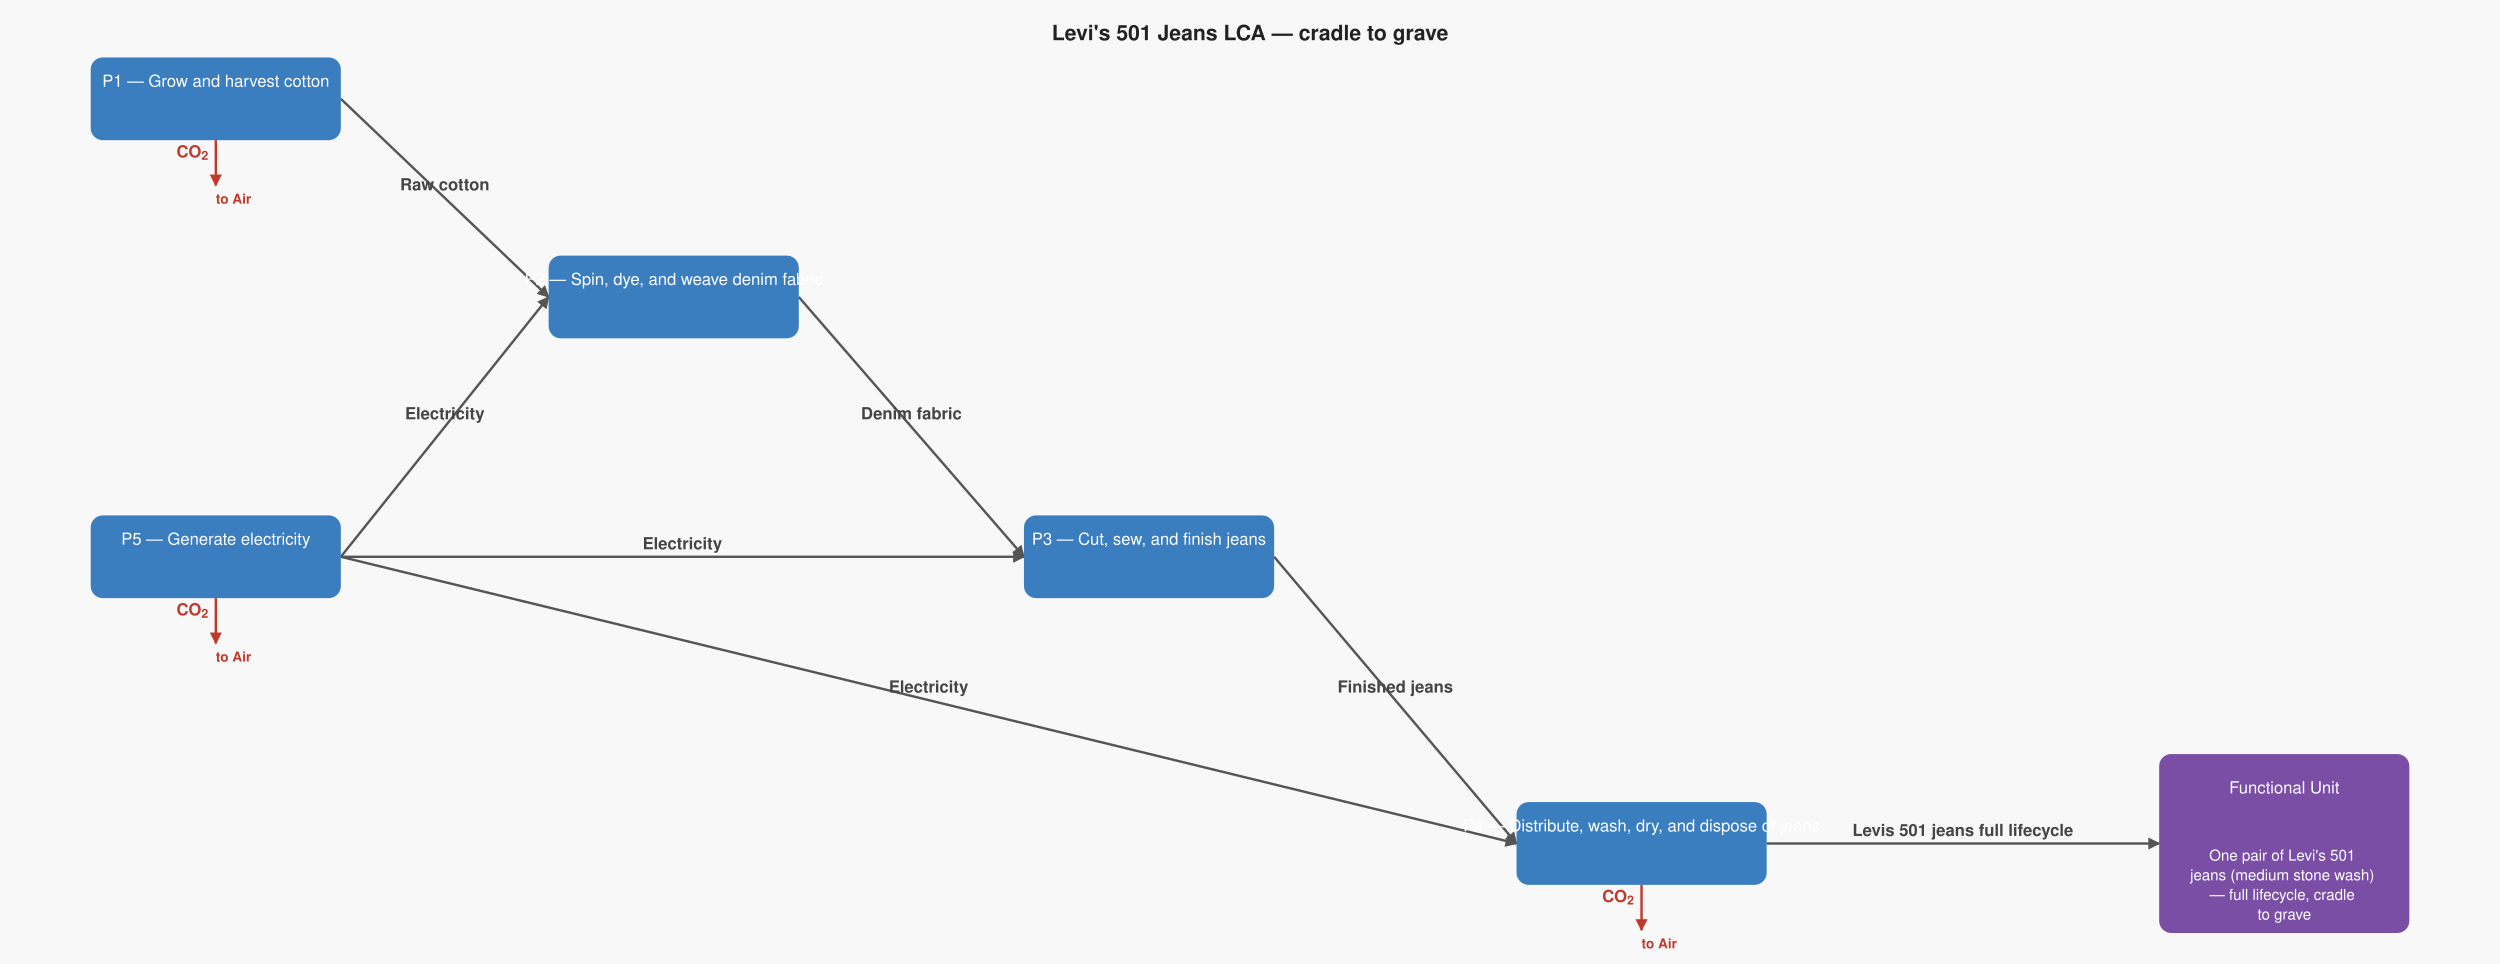
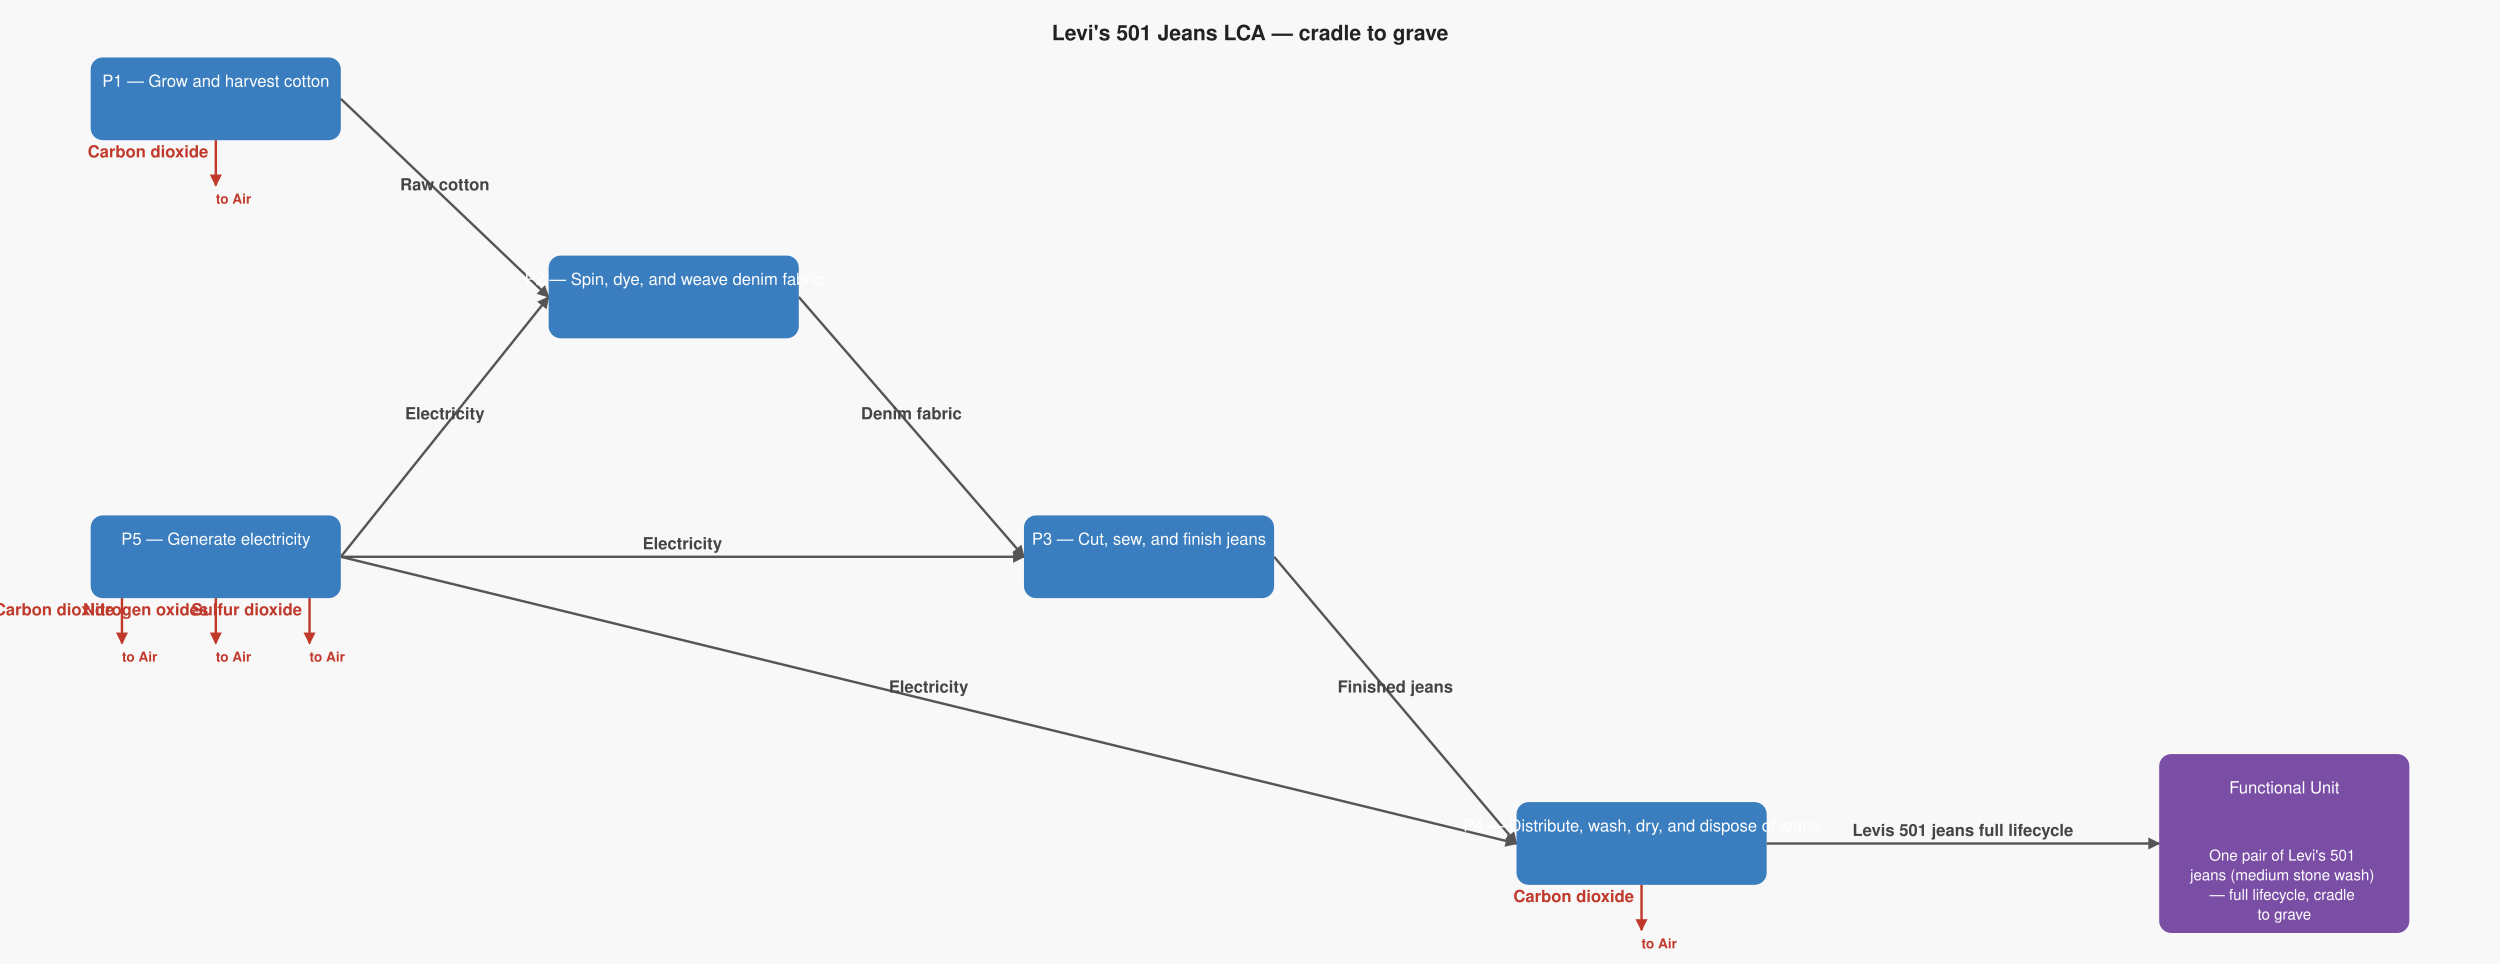
<svg xmlns="http://www.w3.org/2000/svg" width="1654.1" height="637.5" viewBox="0 -38.0 1654.1 637.5">
  <rect x="0" y="-38.0" width="1654.1" height="637.5" fill="#f8f8f8" />
  <defs>
    <marker id="arr" viewBox="0 0 10 10" refX="9" refY="5" markerWidth="5" markerHeight="5" orient="auto">
      <path d="M0,0 L10,5 L0,10 z" fill="#555555" />
    </marker>
    <marker id="arr-green" viewBox="0 0 10 10" refX="9" refY="5" markerWidth="5" markerHeight="5" orient="auto">
      <path d="M0,0 L10,5 L0,10 z" fill="#2d7a45" />
    </marker>
    <marker id="arr-red" viewBox="0 0 10 10" refX="9" refY="5" markerWidth="5" markerHeight="5" orient="auto">
      <path d="M0,0 L10,5 L0,10 z" fill="#c0392b" />
    </marker>
  </defs>
  <text x="827.1" y="-11.4" text-anchor="middle" dominant-baseline="auto" font-family="Helvetica,Arial,sans-serif" font-size="14" font-weight="bold" fill="#222">Levi's 501 Jeans LCA — cradle to grave</text>
  <line x1="142.8" y1="54.7" x2="142.8" y2="84.7" stroke="#c0392b" stroke-width="1.6" marker-end="url(#arr-red)" />
-   <text x="137.8" y="66.1" text-anchor="end" dominant-baseline="auto" font-family="Helvetica,Arial,sans-serif" font-size="11" font-weight="bold" fill="#c0392b">CO<tspan baseline-shift="sub" font-size="0.75em">2</tspan>
-   </text>
+   <text x="137.8" y="66.1" text-anchor="end" dominant-baseline="auto" font-family="Helvetica,Arial,sans-serif" font-size="11" font-weight="bold" fill="#c0392b">Carbon dioxide</text>
  <text x="142.8" y="96.7" text-anchor="start" dominant-baseline="auto" font-family="Helvetica,Arial,sans-serif" font-size="9" font-weight="bold" fill="#c0392b">to Air</text>
  <line x1="1086.1" y1="547.4" x2="1086.1" y2="577.4" stroke="#c0392b" stroke-width="1.6" marker-end="url(#arr-red)" />
-   <text x="1081.1" y="558.8" text-anchor="end" dominant-baseline="auto" font-family="Helvetica,Arial,sans-serif" font-size="11" font-weight="bold" fill="#c0392b">CO<tspan baseline-shift="sub" font-size="0.75em">2</tspan>
-   </text>
+   <text x="1081.1" y="558.8" text-anchor="end" dominant-baseline="auto" font-family="Helvetica,Arial,sans-serif" font-size="11" font-weight="bold" fill="#c0392b">Carbon dioxide</text>
  <text x="1086.1" y="589.4" text-anchor="start" dominant-baseline="auto" font-family="Helvetica,Arial,sans-serif" font-size="9" font-weight="bold" fill="#c0392b">to Air</text>
+   <line x1="80.7" y1="357.7" x2="80.7" y2="387.7" stroke="#c0392b" stroke-width="1.6" marker-end="url(#arr-red)" />
+   <text x="75.7" y="369.1" text-anchor="end" dominant-baseline="auto" font-family="Helvetica,Arial,sans-serif" font-size="11" font-weight="bold" fill="#c0392b">Carbon dioxide</text>
+   <text x="80.7" y="399.7" text-anchor="start" dominant-baseline="auto" font-family="Helvetica,Arial,sans-serif" font-size="9" font-weight="bold" fill="#c0392b">to Air</text>
  <line x1="142.8" y1="357.7" x2="142.8" y2="387.7" stroke="#c0392b" stroke-width="1.6" marker-end="url(#arr-red)" />
-   <text x="137.8" y="369.1" text-anchor="end" dominant-baseline="auto" font-family="Helvetica,Arial,sans-serif" font-size="11" font-weight="bold" fill="#c0392b">CO<tspan baseline-shift="sub" font-size="0.75em">2</tspan>
-   </text>
+   <text x="137.8" y="369.1" text-anchor="end" dominant-baseline="auto" font-family="Helvetica,Arial,sans-serif" font-size="11" font-weight="bold" fill="#c0392b">Nitrogen oxides</text>
  <text x="142.8" y="399.7" text-anchor="start" dominant-baseline="auto" font-family="Helvetica,Arial,sans-serif" font-size="9" font-weight="bold" fill="#c0392b">to Air</text>
+   <line x1="204.8" y1="357.7" x2="204.8" y2="387.7" stroke="#c0392b" stroke-width="1.6" marker-end="url(#arr-red)" />
+   <text x="199.8" y="369.1" text-anchor="end" dominant-baseline="auto" font-family="Helvetica,Arial,sans-serif" font-size="11" font-weight="bold" fill="#c0392b">Sulfur dioxide</text>
+   <text x="204.8" y="399.7" text-anchor="start" dominant-baseline="auto" font-family="Helvetica,Arial,sans-serif" font-size="9" font-weight="bold" fill="#c0392b">to Air</text>
  <line x1="225.5" y1="27.4" x2="363.0" y2="158.5" stroke="#555555" stroke-width="1.6" marker-end="url(#arr)" />
  <text x="294.3" y="87.9" text-anchor="middle" dominant-baseline="auto" font-family="Helvetica,Arial,sans-serif" font-size="11" font-weight="bold" fill="#444">Raw cotton</text>
  <line x1="528.5" y1="158.5" x2="677.5" y2="330.4" stroke="#555555" stroke-width="1.6" marker-end="url(#arr)" />
  <text x="603.0" y="239.4" text-anchor="middle" dominant-baseline="auto" font-family="Helvetica,Arial,sans-serif" font-size="11" font-weight="bold" fill="#444">Denim fabric</text>
  <line x1="843.0" y1="330.4" x2="1003.4" y2="520.1" stroke="#555555" stroke-width="1.6" marker-end="url(#arr)" />
  <text x="923.2" y="420.2" text-anchor="middle" dominant-baseline="auto" font-family="Helvetica,Arial,sans-serif" font-size="11" font-weight="bold" fill="#444">Finished jeans</text>
  <line x1="1168.9" y1="520.1" x2="1428.6" y2="520.1" stroke="#555555" stroke-width="1.6" marker-end="url(#arr)" />
  <text x="1298.7" y="515.1" text-anchor="middle" dominant-baseline="auto" font-family="Helvetica,Arial,sans-serif" font-size="11" font-weight="bold" fill="#444">Levis 501 jeans full lifecycle</text>
  <line x1="225.5" y1="330.4" x2="363.0" y2="158.5" stroke="#555555" stroke-width="1.6" marker-end="url(#arr)" />
  <text x="294.3" y="239.4" text-anchor="middle" dominant-baseline="auto" font-family="Helvetica,Arial,sans-serif" font-size="11" font-weight="bold" fill="#444">Electricity</text>
  <line x1="225.5" y1="330.4" x2="677.5" y2="330.4" stroke="#555555" stroke-width="1.6" marker-end="url(#arr)" />
  <text x="451.5" y="325.4" text-anchor="middle" dominant-baseline="auto" font-family="Helvetica,Arial,sans-serif" font-size="11" font-weight="bold" fill="#444">Electricity</text>
  <line x1="225.5" y1="330.4" x2="1003.4" y2="520.1" stroke="#555555" stroke-width="1.6" marker-end="url(#arr)" />
  <text x="614.4" y="420.2" text-anchor="middle" dominant-baseline="auto" font-family="Helvetica,Arial,sans-serif" font-size="11" font-weight="bold" fill="#444">Electricity</text>
  <rect x="60.0" y="-0.0" width="165.513" height="54.745" rx="8" fill="#3a7ebf" />
  <text x="142.8" y="19.4" text-anchor="middle" dominant-baseline="auto" font-family="Helvetica,Arial,sans-serif" font-size="11" font-weight="normal" fill="white">P1 — Grow and harvest cotton</text>
  <rect x="363.0" y="131.1" width="165.513" height="54.745" rx="8" fill="#3a7ebf" />
  <text x="445.8" y="150.5" text-anchor="middle" dominant-baseline="auto" font-family="Helvetica,Arial,sans-serif" font-size="11" font-weight="normal" fill="white">P2 — Spin, dye, and weave denim fabric</text>
  <rect x="677.5" y="303.0" width="165.513" height="54.745" rx="8" fill="#3a7ebf" />
  <text x="760.2" y="322.4" text-anchor="middle" dominant-baseline="auto" font-family="Helvetica,Arial,sans-serif" font-size="11" font-weight="normal" fill="white">P3 — Cut, sew, and finish jeans</text>
  <rect x="1003.4" y="492.7" width="165.513" height="54.745" rx="8" fill="#3a7ebf" />
  <text x="1086.1" y="512.1" text-anchor="middle" dominant-baseline="auto" font-family="Helvetica,Arial,sans-serif" font-size="11" font-weight="normal" fill="white">P4 — Distribute, wash, dry, and dispose of jeans</text>
  <rect x="60.0" y="303.0" width="165.513" height="54.745" rx="8" fill="#3a7ebf" />
  <text x="142.8" y="322.4" text-anchor="middle" dominant-baseline="auto" font-family="Helvetica,Arial,sans-serif" font-size="11" font-weight="normal" fill="white">P5 — Generate electricity</text>
  <rect x="1428.6" y="460.9" width="165.513" height="118.406" rx="8" fill="#7b4ea6" />
  <text x="1511.4" y="486.9" text-anchor="middle" dominant-baseline="auto" font-family="Helvetica,Arial,sans-serif" font-size="11" font-weight="normal" fill="white">Functional Unit</text>
  <text text-anchor="middle" font-family="Helvetica,Arial,sans-serif" font-size="10" font-weight="normal" fill="white">
    <tspan x="1511.4" y="531.4" dominant-baseline="auto">One pair of Levi's 501</tspan>
    <tspan x="1511.4" y="544.4" dominant-baseline="auto">jeans (medium stone wash)</tspan>
    <tspan x="1511.4" y="557.4" dominant-baseline="auto">— full lifecycle, cradle</tspan>
    <tspan x="1511.4" y="570.4" dominant-baseline="auto">to grave</tspan>
  </text>
</svg>
